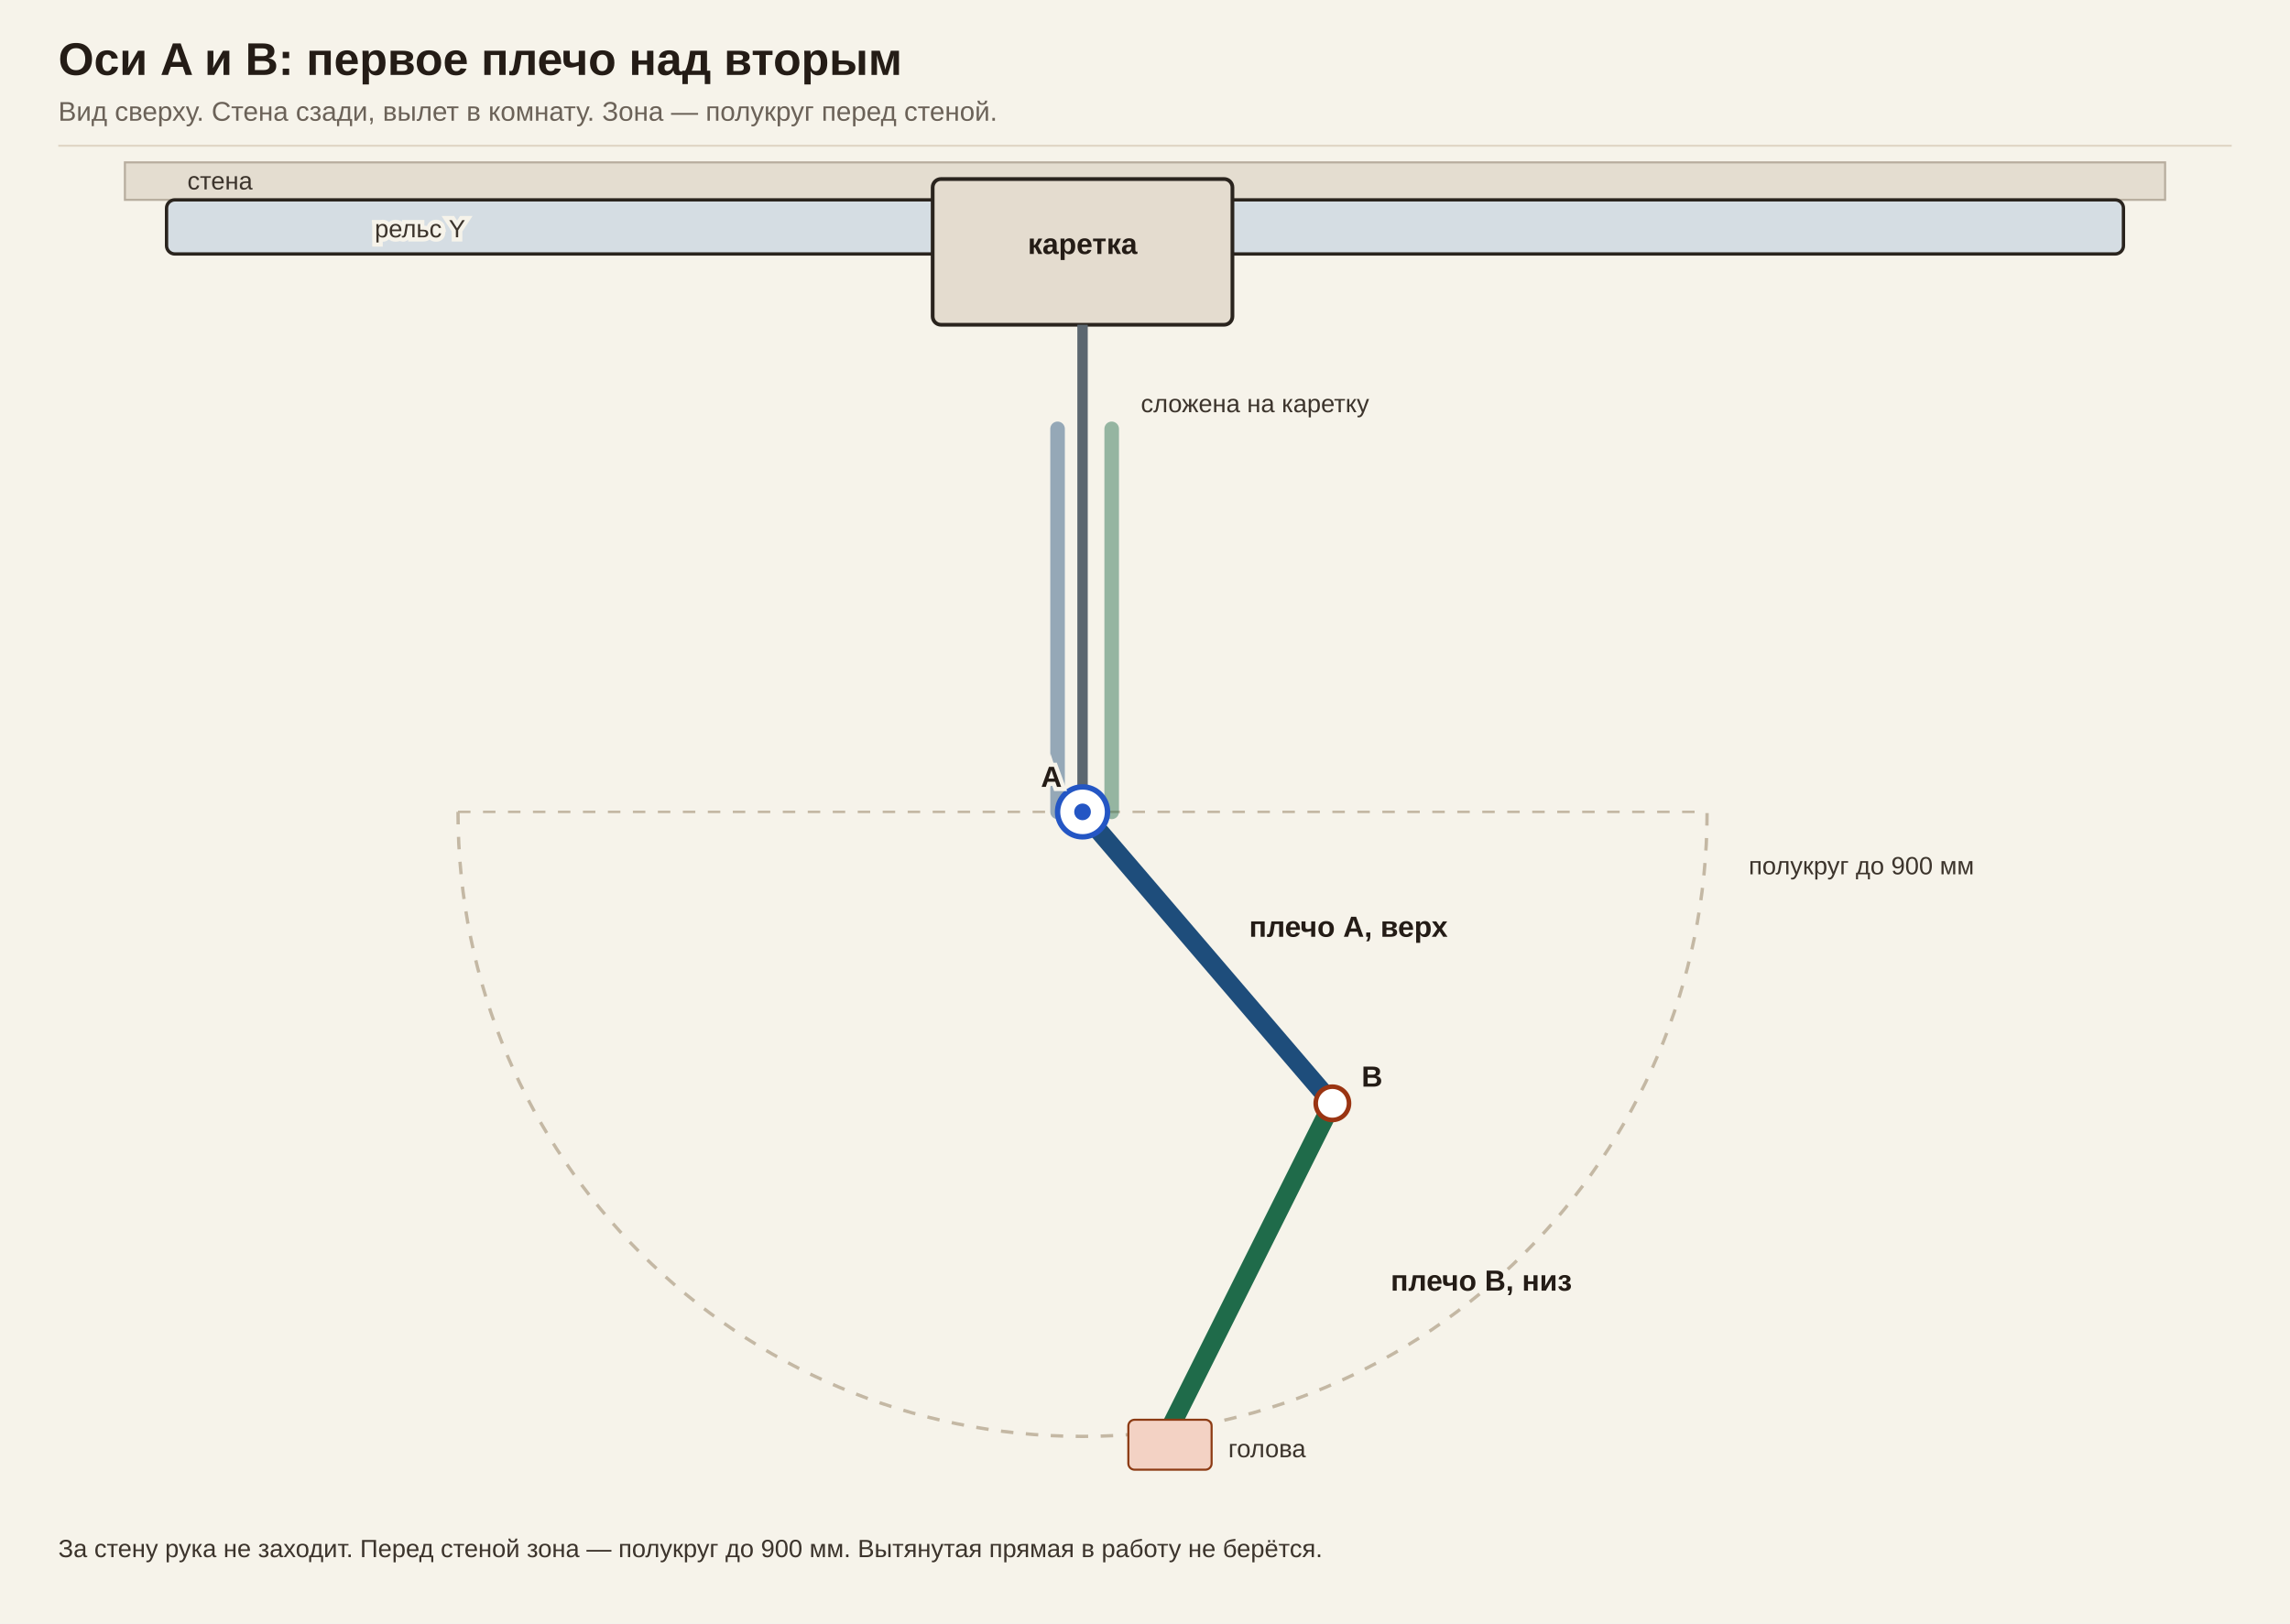
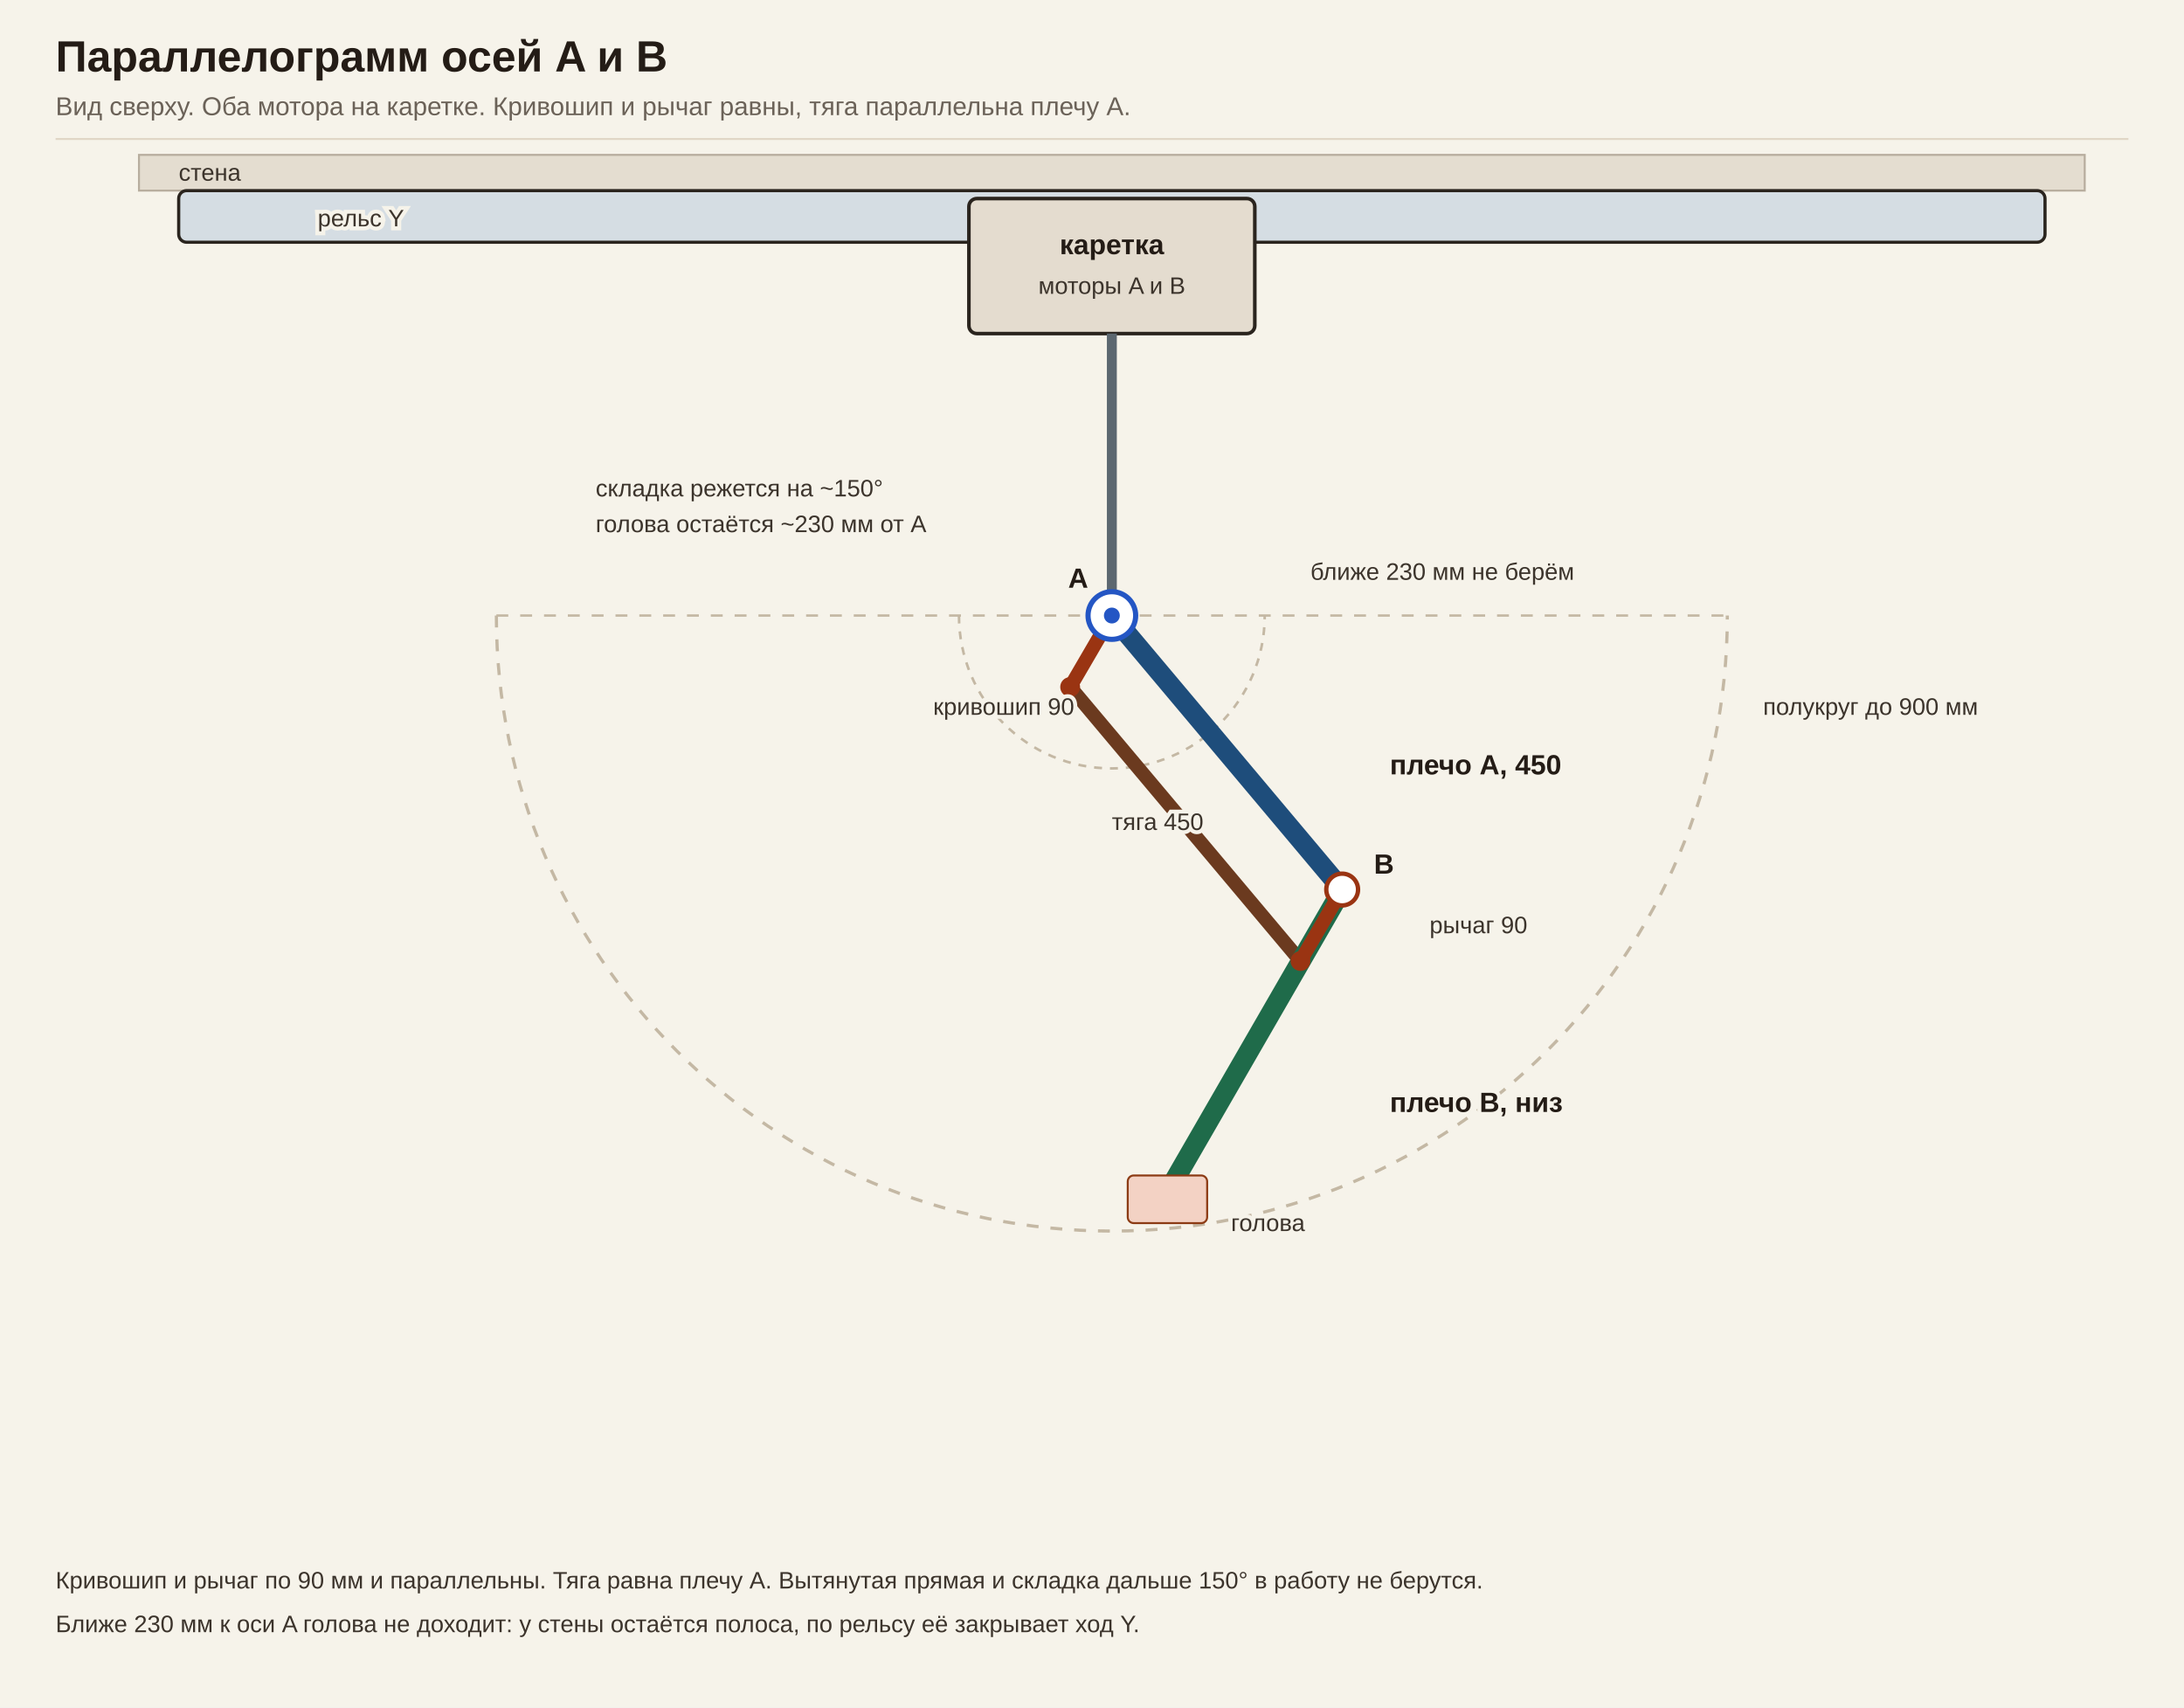
- <svg xmlns="http://www.w3.org/2000/svg" width="1100" height="780" viewBox="0 0 1100 780">
+ <svg xmlns="http://www.w3.org/2000/svg" width="1100" height="860" viewBox="0 0 1100 860">
  <rect width="100%" height="100%" fill="#f6f3ea" />
  <style>
  text { font-family: "Liberation Sans", sans-serif; fill: #241c16; }
  .title { font-size: 22px; font-weight: 700; }
  .sub { font-size: 13px; fill: #6b6258; }
  .lab { font-size: 14px; font-weight: 700; }
  .sm { font-size: 12px; fill: #3c342c; }
  .dim { font-size: 12px; fill: #9a3412; font-weight: 700; }
  .halo { stroke: #f6f3ea; stroke-width: 4px; paint-order: stroke fill; }
</style>
  <defs>
    <marker id="ad" viewBox="0 0 10 8" refX="9" refY="4" markerWidth="8" markerHeight="6" orient="auto">
      <path d="M0,0 L10,4 L0,8 Z" fill="#9a3412" />
    </marker>
+     <pattern id="hatch" width="7" height="7" patternUnits="userSpaceOnUse" patternTransform="rotate(40)">
+       <line x1="0" y1="0" x2="0" y2="7" stroke="#9aa3ad" stroke-width="1.1" />
+     </pattern>
  </defs>
-   <text class="title" x="28" y="36">Оси A и B: первое плечо над вторым</text>
-   <text class="sub" x="28" y="58">Вид сверху. Стена сзади, вылет в комнату. Зона — полукруг перед стеной.</text>
+   <text class="title" x="28" y="36">Параллелограмм осей A и B</text>
+   <text class="sub" x="28" y="58">Вид сверху. Оба мотора на каретке. Кривошип и рычаг равны, тяга параллельна плечу A.</text>
  <line x1="28" y1="70" x2="1072" y2="70" stroke="#e0d6c6" />
-   <path d="M220,390 A300,300 0 0 0 820,390" fill="none" stroke="#c4b8a4" stroke-width="1.6" stroke-dasharray="6 6" />
-   <line x1="220" y1="390" x2="820" y2="390" stroke="#c4b8a4" stroke-width="1.2" stroke-dasharray="6 6" />
-   <text class="sm halo" x="840" y="420">полукруг до 900 мм</text>
-   <rect x="60" y="78" width="980" height="18" fill="#e4ddd0" stroke="#b7ad9e" />
+   <path d="M250,310 A310,310 0 0 0 870,310" fill="none" stroke="#c4b8a4" stroke-width="1.6" stroke-dasharray="6 6" />
+   <line x1="250" y1="310" x2="870" y2="310" stroke="#c4b8a4" stroke-width="1.2" stroke-dasharray="6 6" />
+   <path d="M483,310 A77,77 0 0 0 637,310" fill="none" stroke="#c4b8a4" stroke-width="1.3" stroke-dasharray="4 4" />
+   <text class="sm halo" x="888" y="360">полукруг до 900 мм</text>
+   <text class="sm halo" x="660" y="292">ближе 230 мм не берём</text>
+   <rect x="70" y="78" width="980" height="18" fill="#e4ddd0" stroke="#b7ad9e" />
  <text class="sm" x="90" y="91">стена</text>
-   <rect x="80" y="96" width="940" height="26" rx="4" fill="#d5dde3" stroke="#2a241e" stroke-width="1.6" />
-   <text class="sm halo" x="180" y="114">рельс Y</text>
-   <rect x="448" y="86" width="144" height="70" rx="4" fill="#e4dccf" stroke="#2a241e" stroke-width="1.8" />
-   <text class="lab" x="520" y="122" text-anchor="middle">каретка</text>
-   <line x1="520" y1="156" x2="520" y2="390" stroke="#5c6770" stroke-width="5" />
-   <line x1="508" y1="390" x2="508" y2="206" stroke="#1e4d7b" stroke-width="7" stroke-linecap="round" opacity="0.45" />
-   <line x1="534" y1="390" x2="534" y2="206" stroke="#1f6b4a" stroke-width="7" stroke-linecap="round" opacity="0.45" />
-   <text class="sm halo" x="548" y="198">сложена на каретку</text>
-   <line x1="520" y1="390" x2="640" y2="530" stroke="#1e4d7b" stroke-width="9" stroke-linecap="round" />
-   <line x1="640" y1="530" x2="560" y2="690" stroke="#1f6b4a" stroke-width="9" stroke-linecap="round" />
-   <circle cx="520" cy="390" r="12" fill="#fff" stroke="#2456c4" stroke-width="2.6" />
-   <circle cx="520" cy="390" r="4" fill="#2456c4" />
-   <circle cx="640" cy="530" r="8" fill="#fff" stroke="#9a3412" stroke-width="2.2" />
-   <rect x="542" y="682" width="40" height="24" rx="3" fill="#f3d2c4" stroke="#8c3b14" />
-   <text class="lab halo" x="500" y="378">A</text>
-   <text class="lab halo" x="654" y="522">B</text>
-   <text class="lab halo" x="600" y="450">плечо A, верх</text>
-   <text class="lab halo" x="668" y="620">плечо B, низ</text>
-   <text class="sm halo" x="590" y="700">голова</text>
-   <text class="sm" x="28" y="748">За стену рука не заходит. Перед стеной зона — полукруг до 900 мм. Вытянутая прямая в работу не берётся.</text>
+   <rect x="90" y="96" width="940" height="26" rx="4" fill="#d5dde3" stroke="#2a241e" stroke-width="1.6" />
+   <text class="sm halo" x="160" y="114">рельс Y</text>
+   <rect x="488" y="100" width="144" height="68" rx="4" fill="#e4dccf" stroke="#2a241e" stroke-width="1.8" />
+   <text class="lab" x="560" y="128" text-anchor="middle">каретка</text>
+   <text class="sm" x="560" y="148" text-anchor="middle">моторы A и B</text>
+   <line x1="560" y1="168" x2="560" y2="310" stroke="#5c6770" stroke-width="5" />
+   <text class="sm halo" x="300" y="250">складка режется на ~150°</text>
+   <text class="sm halo" x="300" y="268">голова остаётся ~230 мм от A</text>
+   <line x1="539" y1="346" x2="655" y2="484" stroke="#6b3a1f" stroke-width="7" stroke-linecap="round" />
+   <line x1="560" y1="310" x2="539" y2="346" stroke="#9a3412" stroke-width="7" stroke-linecap="round" />
+   <line x1="560" y1="310" x2="676" y2="448" stroke="#1e4d7b" stroke-width="10" stroke-linecap="round" />
+   <line x1="676" y1="448" x2="586" y2="604" stroke="#1f6b4a" stroke-width="10" stroke-linecap="round" />
+   <line x1="676" y1="448" x2="655" y2="484" stroke="#9a3412" stroke-width="7" stroke-linecap="round" />
+   <circle cx="560" cy="310" r="12" fill="#fff" stroke="#2456c4" stroke-width="2.6" />
+   <circle cx="560" cy="310" r="4" fill="#2456c4" />
+   <circle cx="539" cy="346" r="5" fill="#9a3412" />
+   <circle cx="676" cy="448" r="8" fill="#fff" stroke="#9a3412" stroke-width="2.2" />
+   <circle cx="655" cy="484" r="5" fill="#9a3412" />
+   <rect x="568" y="592" width="40" height="24" rx="3" fill="#f3d2c4" stroke="#8c3b14" />
+   <text class="lab halo" x="538" y="296">A</text>
+   <text class="lab halo" x="692" y="440">B</text>
+   <text class="lab halo" x="700" y="390">плечо A, 450</text>
+   <text class="sm halo" x="470" y="360">кривошип 90</text>
+   <text class="sm halo" x="560" y="418">тяга 450</text>
+   <text class="sm halo" x="720" y="470">рычаг 90</text>
+   <text class="lab halo" x="700" y="560">плечо B, низ</text>
+   <text class="sm halo" x="620" y="620">голова</text>
+   <text class="sm" x="28" y="800">Кривошип и рычаг по 90 мм и параллельны. Тяга равна плечу A. Вытянутая прямая и складка дальше 150° в работу не берутся.</text>
+   <text class="sm" x="28" y="822">Ближе 230 мм к оси A голова не доходит: у стены остаётся полоса, по рельсу её закрывает ход Y.</text>
</svg>
